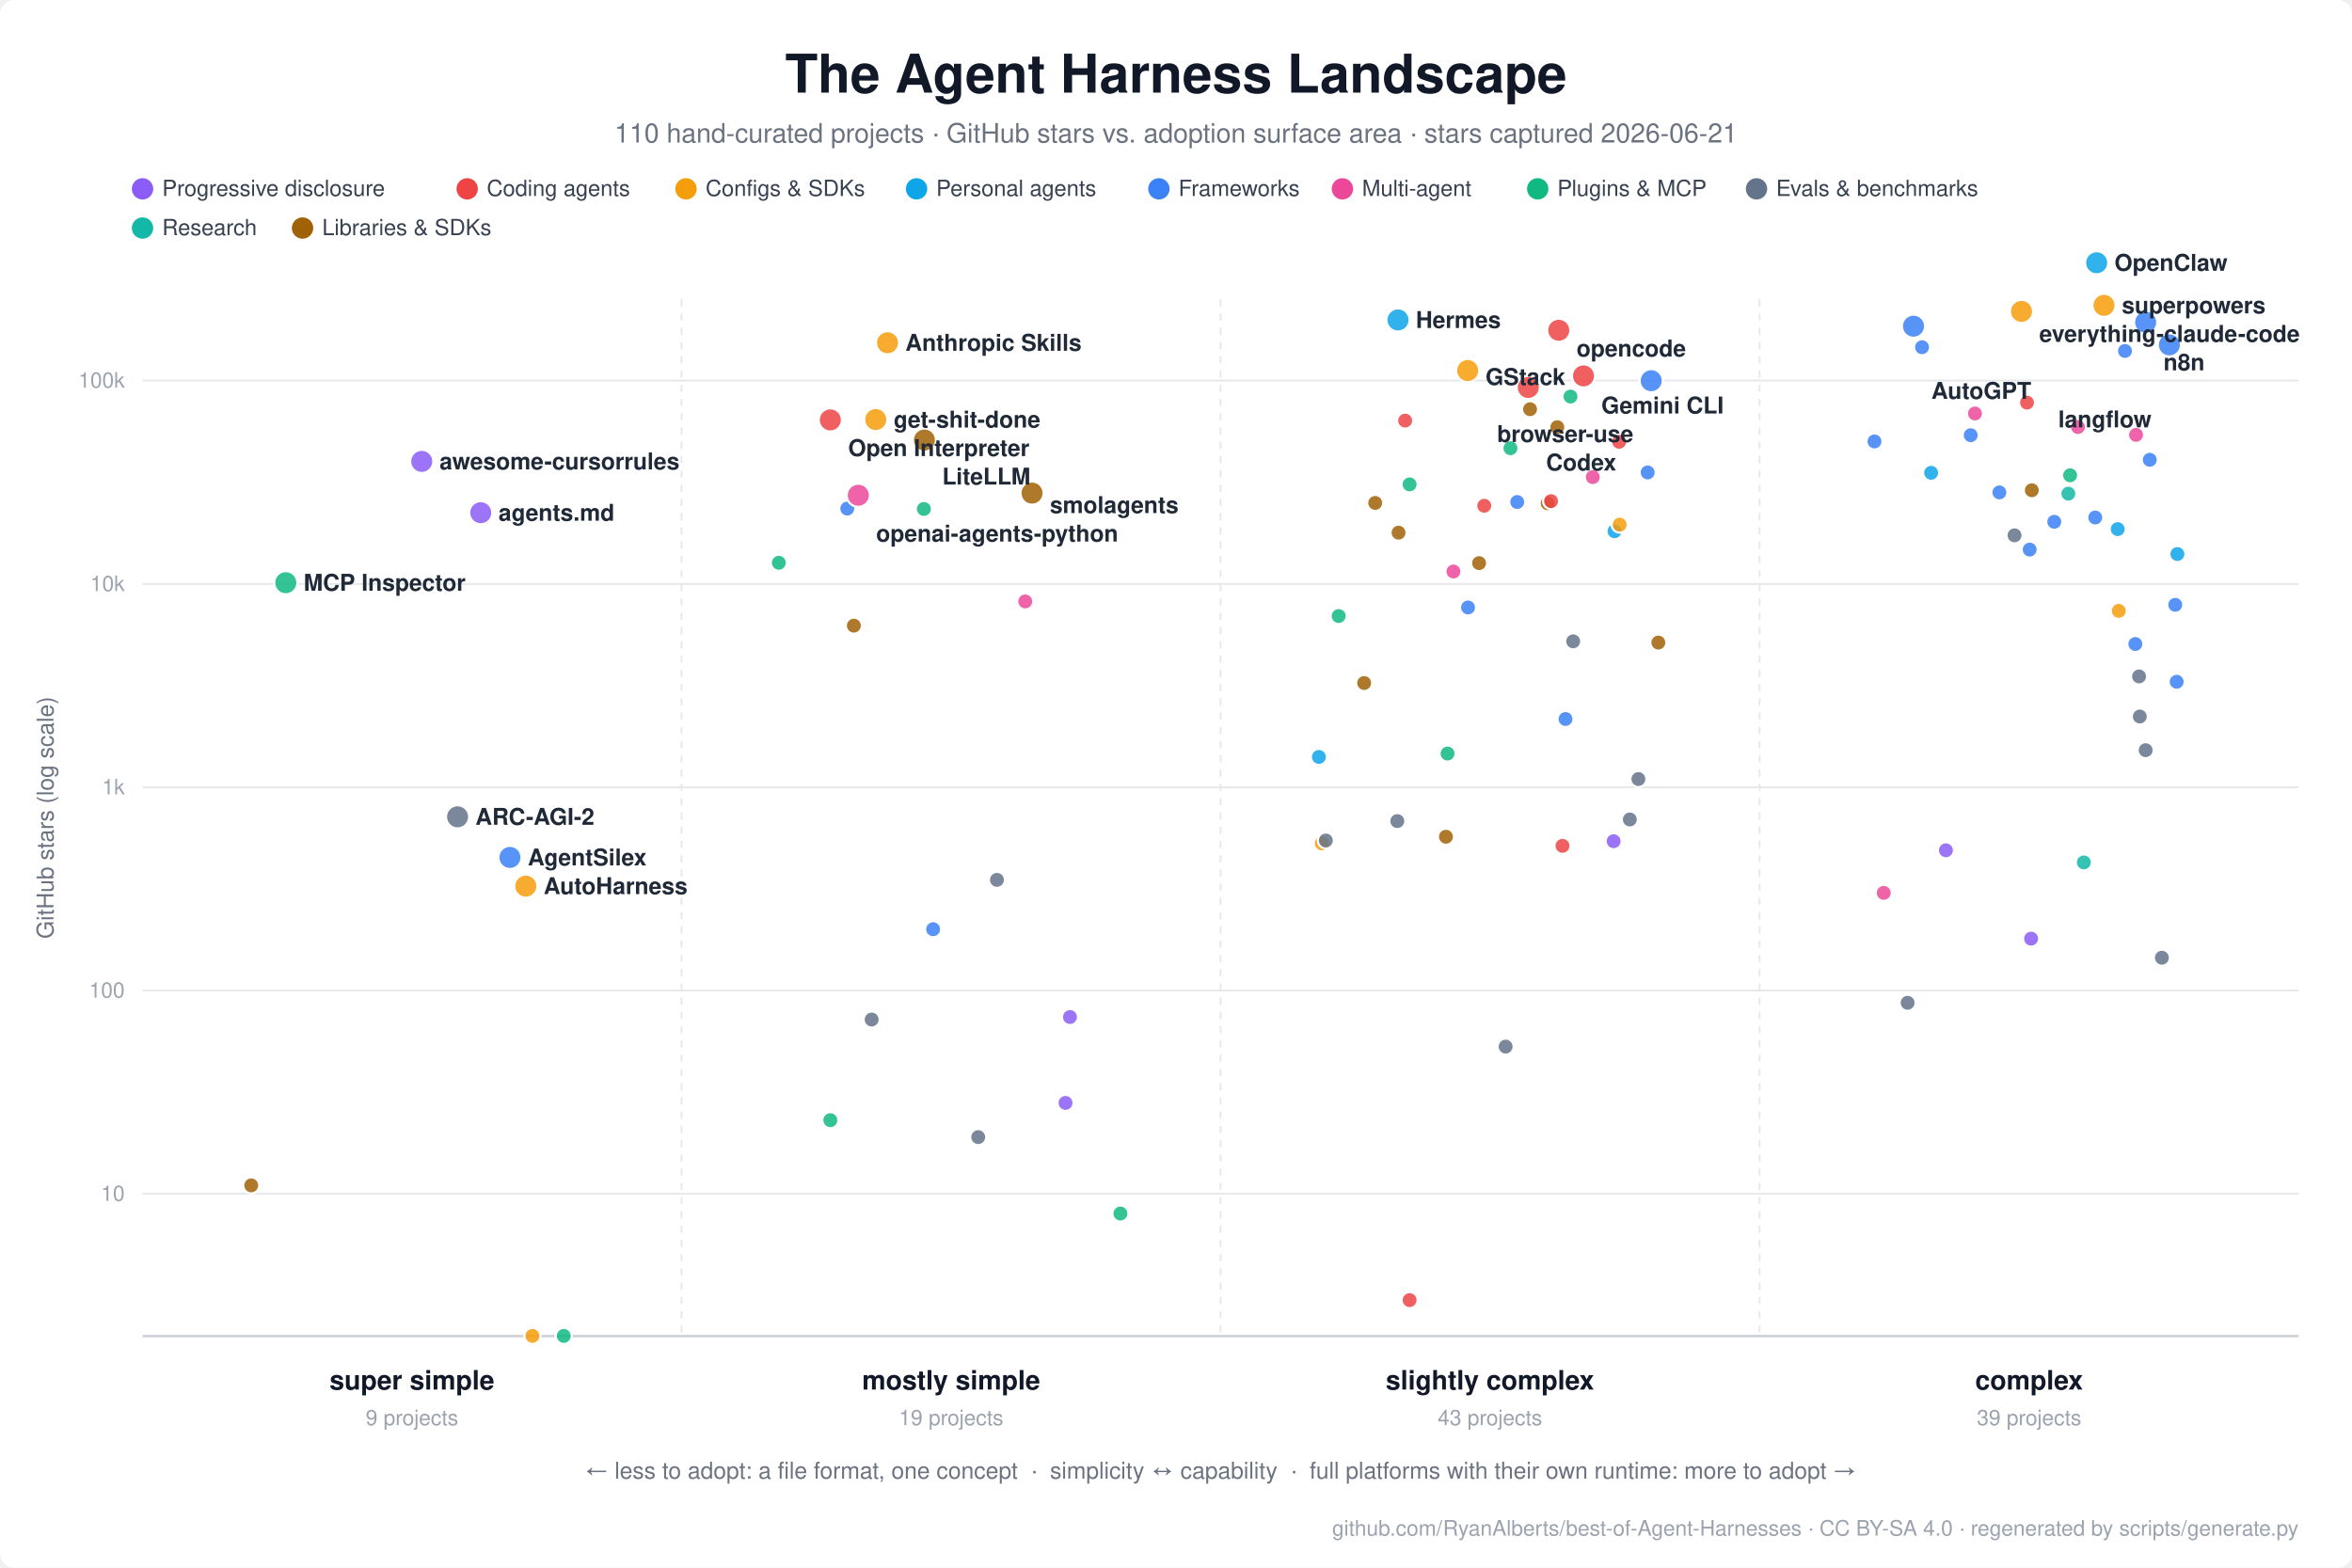
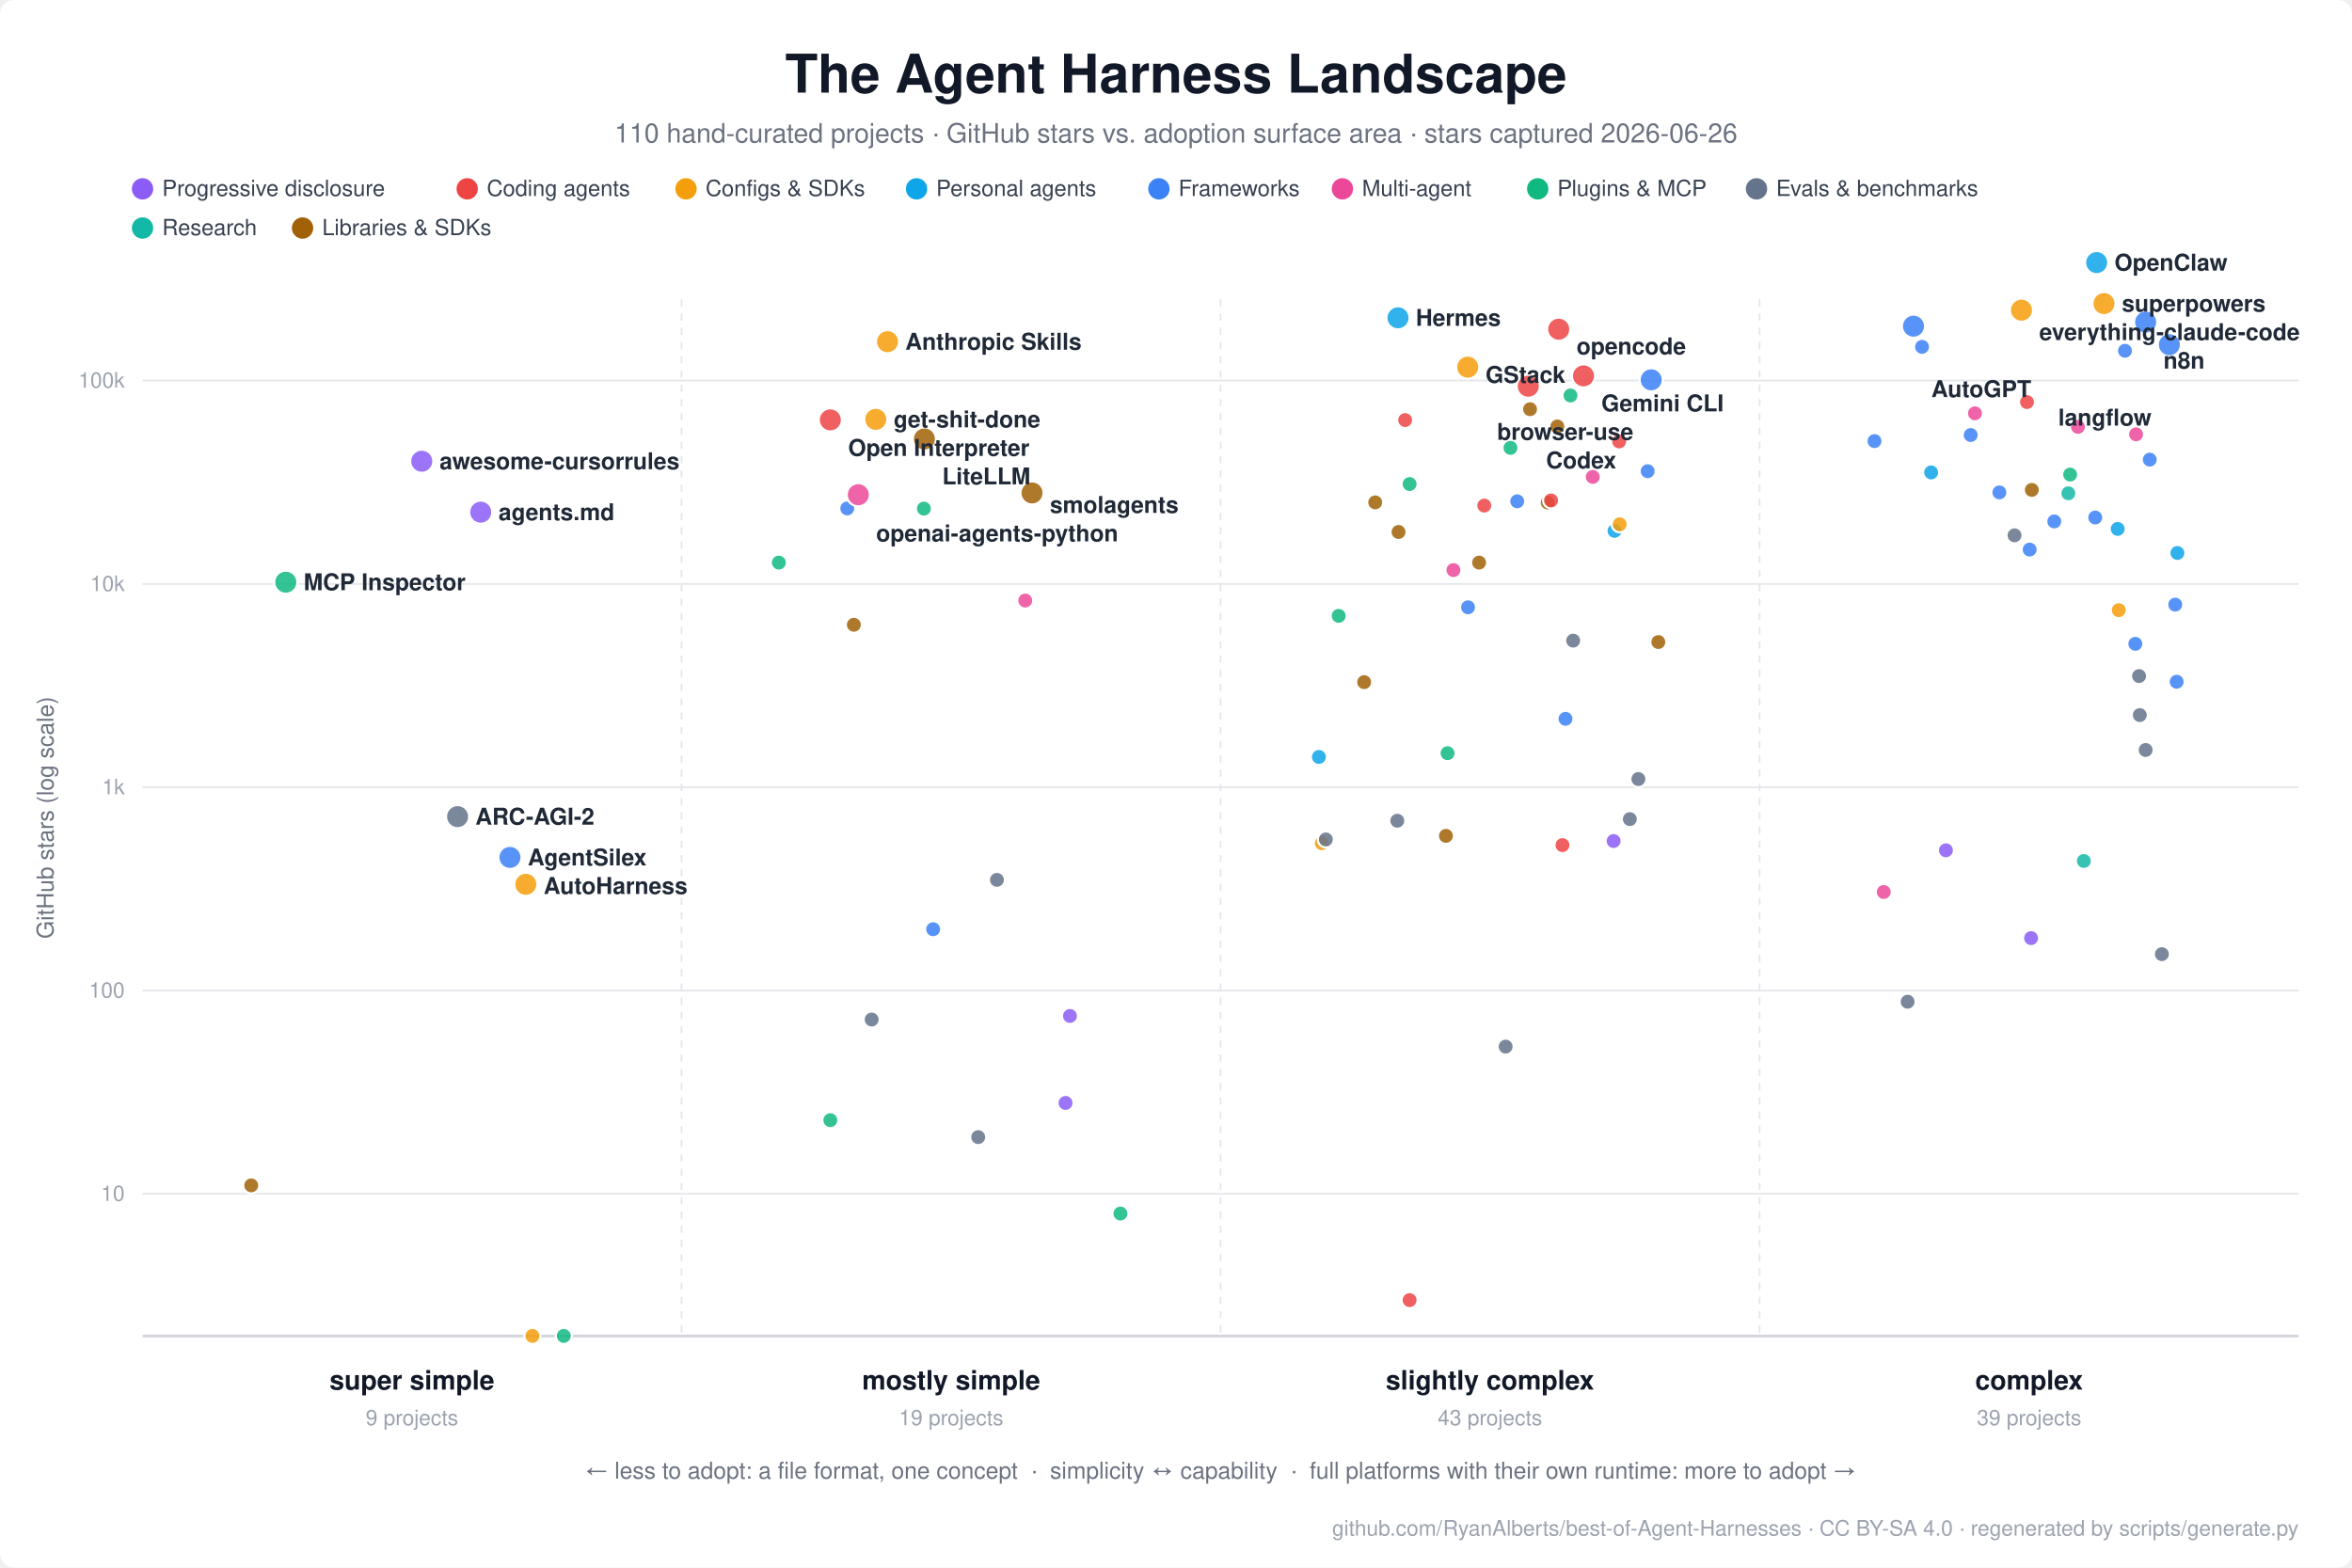
<svg xmlns="http://www.w3.org/2000/svg" viewBox="0 0 1320 880" font-family="-apple-system, 'Segoe UI', Helvetica, Arial, sans-serif">
  <rect width="1320" height="880" fill="#ffffff" rx="8" />
  <text x="660.0" y="52" text-anchor="middle" font-size="30" font-weight="700" fill="#111827">The Agent Harness Landscape</text>
-   <text x="660.0" y="80" text-anchor="middle" font-size="15" fill="#6b7280">110 hand-curated projects · GitHub stars vs. adoption surface area · stars captured 2026-06-21</text>
+   <text x="660.0" y="80" text-anchor="middle" font-size="15" fill="#6b7280">110 hand-curated projects · GitHub stars vs. adoption surface area · stars captured 2026-06-26</text>
  <circle cx="80" cy="106" r="6" fill="#8b5cf6" />
  <text x="91" y="110" font-size="12.5" fill="#374151">Progressive disclosure</text>
  <circle cx="262.2" cy="106" r="6" fill="#ef4444" />
  <text x="273.2" y="110" font-size="12.5" fill="#374151">Coding agents</text>
  <circle cx="385.0" cy="106" r="6" fill="#f59e0b" />
  <text x="396.0" y="110" font-size="12.5" fill="#374151">Configs &amp; SDKs</text>
  <circle cx="514.4" cy="106" r="6" fill="#0ea5e9" />
  <text x="525.4" y="110" font-size="12.5" fill="#374151">Personal agents</text>
  <circle cx="650.4" cy="106" r="6" fill="#3b82f6" />
  <text x="661.4" y="110" font-size="12.5" fill="#374151">Frameworks</text>
  <circle cx="753.4" cy="106" r="6" fill="#ec4899" />
  <text x="764.4" y="110" font-size="12.5" fill="#374151">Multi-agent</text>
  <circle cx="863.0" cy="106" r="6" fill="#10b981" />
  <text x="874.0" y="110" font-size="12.5" fill="#374151">Plugins &amp; MCP</text>
  <circle cx="985.8" cy="106" r="6" fill="#64748b" />
  <text x="996.8" y="110" font-size="12.5" fill="#374151">Evals &amp; benchmarks</text>
  <circle cx="80" cy="128" r="6" fill="#14b8a6" />
  <text x="91" y="132" font-size="12.5" fill="#374151">Research</text>
  <circle cx="169.8" cy="128" r="6" fill="#a16207" />
  <text x="180.8" y="132" font-size="12.5" fill="#374151">Libraries &amp; SDKs</text>
  <line x1="80" y1="670.1" x2="1290" y2="670.1" stroke="#e5e7eb" stroke-width="1" />
  <text x="70" y="674.1" text-anchor="end" font-size="12" fill="#9ca3af">10</text>
  <line x1="80" y1="556.0" x2="1290" y2="556.0" stroke="#e5e7eb" stroke-width="1" />
  <text x="70" y="560.0" text-anchor="end" font-size="12" fill="#9ca3af">100</text>
  <line x1="80" y1="441.9" x2="1290" y2="441.9" stroke="#e5e7eb" stroke-width="1" />
  <text x="70" y="445.9" text-anchor="end" font-size="12" fill="#9ca3af">1k</text>
  <line x1="80" y1="327.8" x2="1290" y2="327.8" stroke="#e5e7eb" stroke-width="1" />
  <text x="70" y="331.8" text-anchor="end" font-size="12" fill="#9ca3af">10k</text>
  <line x1="80" y1="213.6" x2="1290" y2="213.6" stroke="#e5e7eb" stroke-width="1" />
  <text x="70" y="217.6" text-anchor="end" font-size="12" fill="#9ca3af">100k</text>
  <text x="30" y="459" font-size="13" fill="#6b7280" transform="rotate(-90 30 459)" text-anchor="middle">GitHub stars (log scale)</text>
  <text x="231.2" y="780" text-anchor="middle" font-size="15" font-weight="600" fill="#111827">super simple</text>
  <text x="231.2" y="800" text-anchor="middle" font-size="12" fill="#9ca3af">9 projects</text>
  <line x1="382.5" y1="168" x2="382.5" y2="750" stroke="#e5e7eb" stroke-width="1" stroke-dasharray="4 4" />
  <text x="533.8" y="780" text-anchor="middle" font-size="15" font-weight="600" fill="#111827">mostly simple</text>
  <text x="533.8" y="800" text-anchor="middle" font-size="12" fill="#9ca3af">19 projects</text>
  <line x1="685.0" y1="168" x2="685.0" y2="750" stroke="#e5e7eb" stroke-width="1" stroke-dasharray="4 4" />
  <text x="836.2" y="780" text-anchor="middle" font-size="15" font-weight="600" fill="#111827">slightly complex</text>
  <text x="836.2" y="800" text-anchor="middle" font-size="12" fill="#9ca3af">43 projects</text>
  <line x1="987.5" y1="168" x2="987.5" y2="750" stroke="#e5e7eb" stroke-width="1" stroke-dasharray="4 4" />
  <text x="1138.8" y="780" text-anchor="middle" font-size="15" font-weight="600" fill="#111827">complex</text>
  <text x="1138.8" y="800" text-anchor="middle" font-size="12" fill="#9ca3af">39 projects</text>
  <line x1="80" y1="750" x2="1290" y2="750" stroke="#d1d5db" stroke-width="1.5" />
  <text x="685.0" y="830" text-anchor="middle" font-size="13" fill="#6b7280">←  less to adopt: a file format, one concept  ·  simplicity ↔ capability  ·  full platforms with their own runtime: more to adopt  →</text>
  <circle cx="316.4" cy="749.9" r="4.5" fill="#10b981" fill-opacity="0.85" stroke="#ffffff" stroke-width="1.2" />
  <circle cx="298.8" cy="749.9" r="4.5" fill="#f59e0b" fill-opacity="0.85" stroke="#ffffff" stroke-width="1.2" />
  <circle cx="791.1" cy="729.8" r="4.5" fill="#ef4444" fill-opacity="0.85" stroke="#ffffff" stroke-width="1.2" />
  <circle cx="628.8" cy="681.2" r="4.5" fill="#10b981" fill-opacity="0.85" stroke="#ffffff" stroke-width="1.2" />
  <circle cx="141.0" cy="665.4" r="4.5" fill="#a16207" fill-opacity="0.85" stroke="#ffffff" stroke-width="1.2" />
  <circle cx="549.0" cy="638.3" r="4.5" fill="#64748b" fill-opacity="0.85" stroke="#ffffff" stroke-width="1.2" />
  <circle cx="466.0" cy="628.8" r="4.5" fill="#10b981" fill-opacity="0.85" stroke="#ffffff" stroke-width="1.2" />
  <circle cx="598.0" cy="619.1" r="4.5" fill="#8b5cf6" fill-opacity="0.85" stroke="#ffffff" stroke-width="1.2" />
  <circle cx="845.0" cy="587.5" r="4.5" fill="#64748b" fill-opacity="0.85" stroke="#ffffff" stroke-width="1.2" />
  <circle cx="489.2" cy="572.3" r="4.5" fill="#64748b" fill-opacity="0.85" stroke="#ffffff" stroke-width="1.2" />
-   <circle cx="600.5" cy="570.9" r="4.5" fill="#8b5cf6" fill-opacity="0.85" stroke="#ffffff" stroke-width="1.2" />
-   <circle cx="1070.6" cy="562.9" r="4.5" fill="#64748b" fill-opacity="0.85" stroke="#ffffff" stroke-width="1.2" />
-   <circle cx="1213.3" cy="537.6" r="4.5" fill="#64748b" fill-opacity="0.85" stroke="#ffffff" stroke-width="1.2" />
-   <circle cx="1139.9" cy="526.9" r="4.5" fill="#8b5cf6" fill-opacity="0.85" stroke="#ffffff" stroke-width="1.2" />
+   <circle cx="600.5" cy="570.3" r="4.5" fill="#8b5cf6" fill-opacity="0.85" stroke="#ffffff" stroke-width="1.2" />
+   <circle cx="1070.6" cy="562.3" r="4.5" fill="#64748b" fill-opacity="0.85" stroke="#ffffff" stroke-width="1.2" />
+   <circle cx="1213.3" cy="535.6" r="4.5" fill="#64748b" fill-opacity="0.85" stroke="#ffffff" stroke-width="1.2" />
+   <circle cx="1139.9" cy="526.6" r="4.5" fill="#8b5cf6" fill-opacity="0.85" stroke="#ffffff" stroke-width="1.2" />
  <circle cx="523.7" cy="521.6" r="4.5" fill="#3b82f6" fill-opacity="0.85" stroke="#ffffff" stroke-width="1.2" />
-   <circle cx="1057.2" cy="501.2" r="4.5" fill="#ec4899" fill-opacity="0.85" stroke="#ffffff" stroke-width="1.2" />
-   <circle cx="295.1" cy="497.4" r="6.5" fill="#f59e0b" fill-opacity="0.85" stroke="#ffffff" stroke-width="1.2" />
+   <circle cx="1057.2" cy="500.7" r="4.5" fill="#ec4899" fill-opacity="0.85" stroke="#ffffff" stroke-width="1.2" />
+   <circle cx="295.1" cy="496.4" r="6.5" fill="#f59e0b" fill-opacity="0.85" stroke="#ffffff" stroke-width="1.2" />
  <circle cx="559.5" cy="493.9" r="4.5" fill="#64748b" fill-opacity="0.85" stroke="#ffffff" stroke-width="1.2" />
-   <circle cx="1169.5" cy="484.1" r="4.5" fill="#14b8a6" fill-opacity="0.85" stroke="#ffffff" stroke-width="1.2" />
+   <circle cx="1169.5" cy="483.3" r="4.5" fill="#14b8a6" fill-opacity="0.85" stroke="#ffffff" stroke-width="1.2" />
  <circle cx="286.2" cy="481.3" r="6.5" fill="#3b82f6" fill-opacity="0.85" stroke="#ffffff" stroke-width="1.2" />
  <circle cx="1092.1" cy="477.3" r="4.5" fill="#8b5cf6" fill-opacity="0.85" stroke="#ffffff" stroke-width="1.2" />
-   <circle cx="876.9" cy="474.8" r="4.5" fill="#ef4444" fill-opacity="0.85" stroke="#ffffff" stroke-width="1.2" />
-   <circle cx="741.8" cy="473.4" r="4.5" fill="#f59e0b" fill-opacity="0.85" stroke="#ffffff" stroke-width="1.2" />
-   <circle cx="905.6" cy="472.2" r="4.5" fill="#8b5cf6" fill-opacity="0.85" stroke="#ffffff" stroke-width="1.2" />
-   <circle cx="744.1" cy="471.8" r="4.5" fill="#64748b" fill-opacity="0.85" stroke="#ffffff" stroke-width="1.2" />
-   <circle cx="811.5" cy="469.7" r="4.5" fill="#a16207" fill-opacity="0.85" stroke="#ffffff" stroke-width="1.2" />
-   <circle cx="784.2" cy="460.9" r="4.5" fill="#64748b" fill-opacity="0.85" stroke="#ffffff" stroke-width="1.2" />
-   <circle cx="914.7" cy="460.0" r="4.5" fill="#64748b" fill-opacity="0.85" stroke="#ffffff" stroke-width="1.2" />
-   <circle cx="256.8" cy="458.5" r="6.5" fill="#64748b" fill-opacity="0.85" stroke="#ffffff" stroke-width="1.2" />
+   <circle cx="876.9" cy="474.4" r="4.5" fill="#ef4444" fill-opacity="0.85" stroke="#ffffff" stroke-width="1.2" />
+   <circle cx="741.8" cy="473.3" r="4.5" fill="#f59e0b" fill-opacity="0.85" stroke="#ffffff" stroke-width="1.2" />
+   <circle cx="905.6" cy="472.1" r="4.5" fill="#8b5cf6" fill-opacity="0.85" stroke="#ffffff" stroke-width="1.2" />
+   <circle cx="744.1" cy="471.2" r="4.5" fill="#64748b" fill-opacity="0.85" stroke="#ffffff" stroke-width="1.2" />
+   <circle cx="811.5" cy="469.2" r="4.5" fill="#a16207" fill-opacity="0.85" stroke="#ffffff" stroke-width="1.2" />
+   <circle cx="784.2" cy="460.7" r="4.5" fill="#64748b" fill-opacity="0.85" stroke="#ffffff" stroke-width="1.2" />
+   <circle cx="914.7" cy="459.8" r="4.5" fill="#64748b" fill-opacity="0.85" stroke="#ffffff" stroke-width="1.2" />
+   <circle cx="256.8" cy="458.4" r="6.5" fill="#64748b" fill-opacity="0.85" stroke="#ffffff" stroke-width="1.2" />
  <circle cx="919.5" cy="437.3" r="4.5" fill="#64748b" fill-opacity="0.85" stroke="#ffffff" stroke-width="1.2" />
  <circle cx="740.2" cy="424.9" r="4.5" fill="#0ea5e9" fill-opacity="0.85" stroke="#ffffff" stroke-width="1.2" />
-   <circle cx="812.4" cy="423.0" r="4.5" fill="#10b981" fill-opacity="0.85" stroke="#ffffff" stroke-width="1.2" />
-   <circle cx="1204.2" cy="421.1" r="4.5" fill="#64748b" fill-opacity="0.85" stroke="#ffffff" stroke-width="1.2" />
-   <circle cx="878.6" cy="403.6" r="4.5" fill="#3b82f6" fill-opacity="0.85" stroke="#ffffff" stroke-width="1.2" />
-   <circle cx="1200.9" cy="402.2" r="4.5" fill="#64748b" fill-opacity="0.85" stroke="#ffffff" stroke-width="1.2" />
-   <circle cx="765.6" cy="383.4" r="4.5" fill="#a16207" fill-opacity="0.85" stroke="#ffffff" stroke-width="1.2" />
+   <circle cx="812.4" cy="422.8" r="4.5" fill="#10b981" fill-opacity="0.85" stroke="#ffffff" stroke-width="1.2" />
+   <circle cx="1204.2" cy="421.0" r="4.5" fill="#64748b" fill-opacity="0.85" stroke="#ffffff" stroke-width="1.2" />
+   <circle cx="878.6" cy="403.5" r="4.5" fill="#3b82f6" fill-opacity="0.85" stroke="#ffffff" stroke-width="1.2" />
+   <circle cx="1200.9" cy="401.4" r="4.5" fill="#64748b" fill-opacity="0.85" stroke="#ffffff" stroke-width="1.2" />
+   <circle cx="765.6" cy="382.9" r="4.5" fill="#a16207" fill-opacity="0.85" stroke="#ffffff" stroke-width="1.2" />
  <circle cx="1221.6" cy="382.7" r="4.5" fill="#3b82f6" fill-opacity="0.85" stroke="#ffffff" stroke-width="1.2" />
-   <circle cx="1200.5" cy="379.7" r="4.5" fill="#64748b" fill-opacity="0.85" stroke="#ffffff" stroke-width="1.2" />
-   <circle cx="1198.4" cy="361.5" r="4.5" fill="#3b82f6" fill-opacity="0.85" stroke="#ffffff" stroke-width="1.2" />
-   <circle cx="930.7" cy="360.7" r="4.5" fill="#a16207" fill-opacity="0.85" stroke="#ffffff" stroke-width="1.2" />
-   <circle cx="882.9" cy="360.0" r="4.5" fill="#64748b" fill-opacity="0.85" stroke="#ffffff" stroke-width="1.2" />
-   <circle cx="479.2" cy="351.2" r="4.5" fill="#a16207" fill-opacity="0.85" stroke="#ffffff" stroke-width="1.2" />
-   <circle cx="751.3" cy="345.8" r="4.5" fill="#10b981" fill-opacity="0.85" stroke="#ffffff" stroke-width="1.2" />
-   <circle cx="1189.1" cy="342.9" r="4.5" fill="#f59e0b" fill-opacity="0.85" stroke="#ffffff" stroke-width="1.2" />
-   <circle cx="823.9" cy="341.0" r="4.5" fill="#3b82f6" fill-opacity="0.85" stroke="#ffffff" stroke-width="1.2" />
-   <circle cx="1220.8" cy="339.5" r="4.5" fill="#3b82f6" fill-opacity="0.85" stroke="#ffffff" stroke-width="1.2" />
-   <circle cx="575.4" cy="337.6" r="4.5" fill="#ec4899" fill-opacity="0.85" stroke="#ffffff" stroke-width="1.2" />
-   <circle cx="160.4" cy="327.1" r="6.5" fill="#10b981" fill-opacity="0.85" stroke="#ffffff" stroke-width="1.2" />
-   <circle cx="815.7" cy="320.8" r="4.5" fill="#ec4899" fill-opacity="0.85" stroke="#ffffff" stroke-width="1.2" />
-   <circle cx="830.1" cy="316.1" r="4.5" fill="#a16207" fill-opacity="0.85" stroke="#ffffff" stroke-width="1.2" />
-   <circle cx="437.1" cy="315.9" r="4.5" fill="#10b981" fill-opacity="0.85" stroke="#ffffff" stroke-width="1.2" />
-   <circle cx="1222.0" cy="311.0" r="4.5" fill="#0ea5e9" fill-opacity="0.85" stroke="#ffffff" stroke-width="1.2" />
+   <circle cx="1200.5" cy="379.5" r="4.5" fill="#64748b" fill-opacity="0.85" stroke="#ffffff" stroke-width="1.2" />
+   <circle cx="1198.4" cy="361.4" r="4.5" fill="#3b82f6" fill-opacity="0.85" stroke="#ffffff" stroke-width="1.2" />
+   <circle cx="930.7" cy="360.4" r="4.5" fill="#a16207" fill-opacity="0.85" stroke="#ffffff" stroke-width="1.2" />
+   <circle cx="882.9" cy="359.6" r="4.5" fill="#64748b" fill-opacity="0.85" stroke="#ffffff" stroke-width="1.2" />
+   <circle cx="479.2" cy="350.7" r="4.5" fill="#a16207" fill-opacity="0.85" stroke="#ffffff" stroke-width="1.2" />
+   <circle cx="751.3" cy="345.7" r="4.5" fill="#10b981" fill-opacity="0.85" stroke="#ffffff" stroke-width="1.2" />
+   <circle cx="1189.1" cy="342.5" r="4.5" fill="#f59e0b" fill-opacity="0.85" stroke="#ffffff" stroke-width="1.2" />
+   <circle cx="823.9" cy="340.9" r="4.5" fill="#3b82f6" fill-opacity="0.85" stroke="#ffffff" stroke-width="1.2" />
+   <circle cx="1220.8" cy="339.4" r="4.5" fill="#3b82f6" fill-opacity="0.85" stroke="#ffffff" stroke-width="1.2" />
+   <circle cx="575.4" cy="337.1" r="4.5" fill="#ec4899" fill-opacity="0.85" stroke="#ffffff" stroke-width="1.2" />
+   <circle cx="160.4" cy="326.8" r="6.5" fill="#10b981" fill-opacity="0.85" stroke="#ffffff" stroke-width="1.2" />
+   <circle cx="815.7" cy="320.0" r="4.5" fill="#ec4899" fill-opacity="0.85" stroke="#ffffff" stroke-width="1.2" />
+   <circle cx="437.1" cy="315.8" r="4.5" fill="#10b981" fill-opacity="0.85" stroke="#ffffff" stroke-width="1.2" />
+   <circle cx="830.1" cy="315.8" r="4.5" fill="#a16207" fill-opacity="0.85" stroke="#ffffff" stroke-width="1.2" />
+   <circle cx="1222.0" cy="310.4" r="4.5" fill="#0ea5e9" fill-opacity="0.85" stroke="#ffffff" stroke-width="1.2" />
  <circle cx="1139.1" cy="308.5" r="4.5" fill="#3b82f6" fill-opacity="0.85" stroke="#ffffff" stroke-width="1.2" />
  <circle cx="1130.6" cy="300.5" r="4.5" fill="#64748b" fill-opacity="0.85" stroke="#ffffff" stroke-width="1.2" />
-   <circle cx="784.9" cy="299.0" r="4.5" fill="#a16207" fill-opacity="0.85" stroke="#ffffff" stroke-width="1.2" />
-   <circle cx="906.1" cy="298.2" r="4.5" fill="#0ea5e9" fill-opacity="0.85" stroke="#ffffff" stroke-width="1.2" />
-   <circle cx="1188.5" cy="297.0" r="4.5" fill="#0ea5e9" fill-opacity="0.85" stroke="#ffffff" stroke-width="1.2" />
-   <circle cx="909.0" cy="294.5" r="4.5" fill="#f59e0b" fill-opacity="0.85" stroke="#ffffff" stroke-width="1.2" />
-   <circle cx="1152.9" cy="292.9" r="4.5" fill="#3b82f6" fill-opacity="0.85" stroke="#ffffff" stroke-width="1.2" />
+   <circle cx="784.9" cy="298.6" r="4.5" fill="#a16207" fill-opacity="0.85" stroke="#ffffff" stroke-width="1.2" />
+   <circle cx="906.1" cy="298.0" r="4.5" fill="#0ea5e9" fill-opacity="0.85" stroke="#ffffff" stroke-width="1.2" />
+   <circle cx="1188.5" cy="296.9" r="4.5" fill="#0ea5e9" fill-opacity="0.85" stroke="#ffffff" stroke-width="1.2" />
+   <circle cx="909.0" cy="294.3" r="4.5" fill="#f59e0b" fill-opacity="0.85" stroke="#ffffff" stroke-width="1.2" />
+   <circle cx="1152.9" cy="292.7" r="4.5" fill="#3b82f6" fill-opacity="0.85" stroke="#ffffff" stroke-width="1.2" />
  <circle cx="1175.9" cy="290.5" r="4.5" fill="#3b82f6" fill-opacity="0.85" stroke="#ffffff" stroke-width="1.2" />
-   <circle cx="269.8" cy="287.8" r="6.5" fill="#8b5cf6" fill-opacity="0.85" stroke="#ffffff" stroke-width="1.2" />
-   <circle cx="518.5" cy="285.7" r="4.5" fill="#10b981" fill-opacity="0.85" stroke="#ffffff" stroke-width="1.2" />
-   <circle cx="475.5" cy="285.5" r="4.5" fill="#3b82f6" fill-opacity="0.85" stroke="#ffffff" stroke-width="1.2" />
-   <circle cx="833.0" cy="283.9" r="4.5" fill="#ef4444" fill-opacity="0.85" stroke="#ffffff" stroke-width="1.2" />
-   <circle cx="868.6" cy="282.5" r="4.5" fill="#a16207" fill-opacity="0.85" stroke="#ffffff" stroke-width="1.2" />
-   <circle cx="771.8" cy="282.3" r="4.5" fill="#a16207" fill-opacity="0.85" stroke="#ffffff" stroke-width="1.2" />
-   <circle cx="851.5" cy="281.8" r="4.5" fill="#3b82f6" fill-opacity="0.85" stroke="#ffffff" stroke-width="1.2" />
-   <circle cx="870.5" cy="281.3" r="4.5" fill="#ef4444" fill-opacity="0.85" stroke="#ffffff" stroke-width="1.2" />
-   <circle cx="481.7" cy="278.0" r="6.5" fill="#ec4899" fill-opacity="0.85" stroke="#ffffff" stroke-width="1.2" />
-   <circle cx="1160.8" cy="277.1" r="4.5" fill="#14b8a6" fill-opacity="0.85" stroke="#ffffff" stroke-width="1.2" />
-   <circle cx="579.2" cy="276.8" r="6.5" fill="#a16207" fill-opacity="0.85" stroke="#ffffff" stroke-width="1.2" />
+   <circle cx="269.8" cy="287.5" r="6.5" fill="#8b5cf6" fill-opacity="0.85" stroke="#ffffff" stroke-width="1.2" />
+   <circle cx="518.5" cy="285.5" r="4.5" fill="#10b981" fill-opacity="0.85" stroke="#ffffff" stroke-width="1.2" />
+   <circle cx="475.5" cy="285.4" r="4.5" fill="#3b82f6" fill-opacity="0.85" stroke="#ffffff" stroke-width="1.2" />
+   <circle cx="833.0" cy="283.8" r="4.5" fill="#ef4444" fill-opacity="0.85" stroke="#ffffff" stroke-width="1.2" />
+   <circle cx="868.6" cy="282.1" r="4.5" fill="#a16207" fill-opacity="0.85" stroke="#ffffff" stroke-width="1.2" />
+   <circle cx="771.8" cy="282.0" r="4.5" fill="#a16207" fill-opacity="0.85" stroke="#ffffff" stroke-width="1.2" />
+   <circle cx="851.5" cy="281.4" r="4.5" fill="#3b82f6" fill-opacity="0.85" stroke="#ffffff" stroke-width="1.2" />
+   <circle cx="870.5" cy="280.9" r="4.5" fill="#ef4444" fill-opacity="0.85" stroke="#ffffff" stroke-width="1.2" />
+   <circle cx="481.7" cy="277.7" r="6.5" fill="#ec4899" fill-opacity="0.85" stroke="#ffffff" stroke-width="1.2" />
+   <circle cx="1160.8" cy="276.9" r="4.5" fill="#14b8a6" fill-opacity="0.85" stroke="#ffffff" stroke-width="1.2" />
+   <circle cx="579.2" cy="276.7" r="6.5" fill="#a16207" fill-opacity="0.85" stroke="#ffffff" stroke-width="1.2" />
  <circle cx="1122.1" cy="276.4" r="4.5" fill="#3b82f6" fill-opacity="0.85" stroke="#ffffff" stroke-width="1.2" />
-   <circle cx="1140.3" cy="275.2" r="4.5" fill="#a16207" fill-opacity="0.85" stroke="#ffffff" stroke-width="1.2" />
-   <circle cx="791.1" cy="271.9" r="4.5" fill="#10b981" fill-opacity="0.85" stroke="#ffffff" stroke-width="1.2" />
-   <circle cx="893.9" cy="267.8" r="4.5" fill="#ec4899" fill-opacity="0.85" stroke="#ffffff" stroke-width="1.2" />
-   <circle cx="1161.8" cy="266.8" r="4.5" fill="#10b981" fill-opacity="0.85" stroke="#ffffff" stroke-width="1.2" />
-   <circle cx="1083.8" cy="265.4" r="4.5" fill="#0ea5e9" fill-opacity="0.85" stroke="#ffffff" stroke-width="1.2" />
-   <circle cx="924.7" cy="265.2" r="4.5" fill="#3b82f6" fill-opacity="0.85" stroke="#ffffff" stroke-width="1.2" />
-   <circle cx="236.7" cy="259.0" r="6.5" fill="#8b5cf6" fill-opacity="0.85" stroke="#ffffff" stroke-width="1.2" />
-   <circle cx="1206.5" cy="258.1" r="4.5" fill="#3b82f6" fill-opacity="0.85" stroke="#ffffff" stroke-width="1.2" />
-   <circle cx="847.7" cy="251.6" r="4.5" fill="#10b981" fill-opacity="0.85" stroke="#ffffff" stroke-width="1.2" />
-   <circle cx="908.7" cy="248.0" r="4.5" fill="#ef4444" fill-opacity="0.85" stroke="#ffffff" stroke-width="1.2" />
-   <circle cx="1052.0" cy="247.8" r="4.5" fill="#3b82f6" fill-opacity="0.85" stroke="#ffffff" stroke-width="1.2" />
-   <circle cx="518.8" cy="247.0" r="6.5" fill="#a16207" fill-opacity="0.85" stroke="#ffffff" stroke-width="1.2" />
-   <circle cx="1106.0" cy="244.3" r="4.5" fill="#3b82f6" fill-opacity="0.85" stroke="#ffffff" stroke-width="1.2" />
-   <circle cx="1198.8" cy="244.1" r="4.5" fill="#ec4899" fill-opacity="0.85" stroke="#ffffff" stroke-width="1.2" />
-   <circle cx="874.0" cy="239.8" r="4.5" fill="#a16207" fill-opacity="0.85" stroke="#ffffff" stroke-width="1.2" />
-   <circle cx="1166.2" cy="239.7" r="4.5" fill="#ec4899" fill-opacity="0.85" stroke="#ffffff" stroke-width="1.2" />
-   <circle cx="788.6" cy="236.1" r="4.5" fill="#ef4444" fill-opacity="0.85" stroke="#ffffff" stroke-width="1.2" />
+   <circle cx="1140.3" cy="275.0" r="4.5" fill="#a16207" fill-opacity="0.85" stroke="#ffffff" stroke-width="1.2" />
+   <circle cx="791.1" cy="271.7" r="4.5" fill="#10b981" fill-opacity="0.85" stroke="#ffffff" stroke-width="1.2" />
+   <circle cx="893.9" cy="267.7" r="4.5" fill="#ec4899" fill-opacity="0.85" stroke="#ffffff" stroke-width="1.2" />
+   <circle cx="1161.8" cy="266.4" r="4.5" fill="#10b981" fill-opacity="0.85" stroke="#ffffff" stroke-width="1.2" />
+   <circle cx="1083.8" cy="265.2" r="4.5" fill="#0ea5e9" fill-opacity="0.85" stroke="#ffffff" stroke-width="1.2" />
+   <circle cx="924.7" cy="264.5" r="4.5" fill="#3b82f6" fill-opacity="0.85" stroke="#ffffff" stroke-width="1.2" />
+   <circle cx="236.7" cy="258.9" r="6.5" fill="#8b5cf6" fill-opacity="0.85" stroke="#ffffff" stroke-width="1.2" />
+   <circle cx="1206.5" cy="258.0" r="4.5" fill="#3b82f6" fill-opacity="0.85" stroke="#ffffff" stroke-width="1.2" />
+   <circle cx="847.7" cy="251.4" r="4.5" fill="#10b981" fill-opacity="0.85" stroke="#ffffff" stroke-width="1.2" />
+   <circle cx="908.7" cy="247.8" r="4.5" fill="#ef4444" fill-opacity="0.85" stroke="#ffffff" stroke-width="1.2" />
+   <circle cx="1052.0" cy="247.6" r="4.5" fill="#3b82f6" fill-opacity="0.85" stroke="#ffffff" stroke-width="1.2" />
+   <circle cx="518.8" cy="246.4" r="6.5" fill="#a16207" fill-opacity="0.85" stroke="#ffffff" stroke-width="1.2" />
+   <circle cx="1106.0" cy="244.2" r="4.5" fill="#3b82f6" fill-opacity="0.85" stroke="#ffffff" stroke-width="1.2" />
+   <circle cx="1198.8" cy="243.8" r="4.5" fill="#ec4899" fill-opacity="0.85" stroke="#ffffff" stroke-width="1.2" />
+   <circle cx="1166.2" cy="239.6" r="4.5" fill="#ec4899" fill-opacity="0.85" stroke="#ffffff" stroke-width="1.2" />
+   <circle cx="874.0" cy="239.4" r="4.5" fill="#a16207" fill-opacity="0.85" stroke="#ffffff" stroke-width="1.2" />
+   <circle cx="788.6" cy="235.8" r="4.5" fill="#ef4444" fill-opacity="0.85" stroke="#ffffff" stroke-width="1.2" />
  <circle cx="466.0" cy="235.7" r="6.5" fill="#ef4444" fill-opacity="0.85" stroke="#ffffff" stroke-width="1.2" />
-   <circle cx="491.5" cy="235.5" r="6.5" fill="#f59e0b" fill-opacity="0.85" stroke="#ffffff" stroke-width="1.2" />
-   <circle cx="1108.4" cy="232.1" r="4.5" fill="#ec4899" fill-opacity="0.85" stroke="#ffffff" stroke-width="1.2" />
+   <circle cx="491.5" cy="235.4" r="6.5" fill="#f59e0b" fill-opacity="0.85" stroke="#ffffff" stroke-width="1.2" />
+   <circle cx="1108.4" cy="232.0" r="4.5" fill="#ec4899" fill-opacity="0.85" stroke="#ffffff" stroke-width="1.2" />
  <circle cx="858.7" cy="229.7" r="4.5" fill="#a16207" fill-opacity="0.85" stroke="#ffffff" stroke-width="1.2" />
-   <circle cx="1137.6" cy="226.0" r="4.5" fill="#ef4444" fill-opacity="0.85" stroke="#ffffff" stroke-width="1.2" />
-   <circle cx="881.4" cy="222.6" r="4.5" fill="#10b981" fill-opacity="0.85" stroke="#ffffff" stroke-width="1.2" />
-   <circle cx="857.7" cy="217.5" r="6.5" fill="#ef4444" fill-opacity="0.85" stroke="#ffffff" stroke-width="1.2" />
-   <circle cx="926.7" cy="213.7" r="6.5" fill="#3b82f6" fill-opacity="0.85" stroke="#ffffff" stroke-width="1.2" />
+   <circle cx="1137.6" cy="225.7" r="4.5" fill="#ef4444" fill-opacity="0.85" stroke="#ffffff" stroke-width="1.2" />
+   <circle cx="881.4" cy="222.0" r="4.5" fill="#10b981" fill-opacity="0.85" stroke="#ffffff" stroke-width="1.2" />
+   <circle cx="857.7" cy="216.8" r="6.5" fill="#ef4444" fill-opacity="0.85" stroke="#ffffff" stroke-width="1.2" />
+   <circle cx="926.7" cy="213.2" r="6.5" fill="#3b82f6" fill-opacity="0.85" stroke="#ffffff" stroke-width="1.2" />
  <circle cx="888.7" cy="211.0" r="6.5" fill="#ef4444" fill-opacity="0.85" stroke="#ffffff" stroke-width="1.2" />
-   <circle cx="823.7" cy="208.0" r="6.5" fill="#f59e0b" fill-opacity="0.85" stroke="#ffffff" stroke-width="1.2" />
-   <circle cx="1192.6" cy="197.0" r="4.5" fill="#3b82f6" fill-opacity="0.85" stroke="#ffffff" stroke-width="1.2" />
-   <circle cx="1078.7" cy="194.9" r="4.5" fill="#3b82f6" fill-opacity="0.85" stroke="#ffffff" stroke-width="1.2" />
-   <circle cx="1217.5" cy="193.6" r="6.5" fill="#3b82f6" fill-opacity="0.85" stroke="#ffffff" stroke-width="1.2" />
-   <circle cx="498.1" cy="192.4" r="6.5" fill="#f59e0b" fill-opacity="0.85" stroke="#ffffff" stroke-width="1.2" />
-   <circle cx="874.8" cy="185.4" r="6.5" fill="#ef4444" fill-opacity="0.85" stroke="#ffffff" stroke-width="1.2" />
+   <circle cx="823.7" cy="206.1" r="6.5" fill="#f59e0b" fill-opacity="0.85" stroke="#ffffff" stroke-width="1.2" />
+   <circle cx="1192.6" cy="196.9" r="4.5" fill="#3b82f6" fill-opacity="0.85" stroke="#ffffff" stroke-width="1.2" />
+   <circle cx="1078.7" cy="194.7" r="4.5" fill="#3b82f6" fill-opacity="0.85" stroke="#ffffff" stroke-width="1.2" />
+   <circle cx="1217.5" cy="193.5" r="6.5" fill="#3b82f6" fill-opacity="0.85" stroke="#ffffff" stroke-width="1.2" />
+   <circle cx="498.1" cy="191.8" r="6.5" fill="#f59e0b" fill-opacity="0.85" stroke="#ffffff" stroke-width="1.2" />
+   <circle cx="874.8" cy="184.8" r="6.5" fill="#ef4444" fill-opacity="0.85" stroke="#ffffff" stroke-width="1.2" />
  <circle cx="1073.9" cy="183.1" r="6.5" fill="#3b82f6" fill-opacity="0.85" stroke="#ffffff" stroke-width="1.2" />
-   <circle cx="1204.2" cy="180.9" r="6.5" fill="#3b82f6" fill-opacity="0.85" stroke="#ffffff" stroke-width="1.2" />
-   <circle cx="784.6" cy="179.6" r="6.5" fill="#0ea5e9" fill-opacity="0.85" stroke="#ffffff" stroke-width="1.2" />
-   <circle cx="1134.5" cy="174.8" r="6.5" fill="#f59e0b" fill-opacity="0.85" stroke="#ffffff" stroke-width="1.2" />
-   <circle cx="1180.8" cy="171.4" r="6.5" fill="#f59e0b" fill-opacity="0.85" stroke="#ffffff" stroke-width="1.2" />
-   <circle cx="1176.7" cy="147.5" r="6.5" fill="#0ea5e9" fill-opacity="0.85" stroke="#ffffff" stroke-width="1.2" />
-   <text x="246.7" y="263.5" text-anchor="start" font-size="13" font-weight="600" fill="#1f2937">awesome-cursorrules</text>
-   <text x="279.8" y="292.3" text-anchor="start" font-size="13" font-weight="600" fill="#1f2937">agents.md</text>
-   <text x="170.4" y="331.6" text-anchor="start" font-size="13" font-weight="600" fill="#1f2937">MCP Inspector</text>
-   <text x="266.8" y="463.0" text-anchor="start" font-size="13" font-weight="600" fill="#1f2937">ARC-AGI-2</text>
+   <circle cx="1204.2" cy="180.8" r="6.5" fill="#3b82f6" fill-opacity="0.85" stroke="#ffffff" stroke-width="1.2" />
+   <circle cx="784.6" cy="178.4" r="6.5" fill="#0ea5e9" fill-opacity="0.85" stroke="#ffffff" stroke-width="1.2" />
+   <circle cx="1134.5" cy="174.1" r="6.5" fill="#f59e0b" fill-opacity="0.85" stroke="#ffffff" stroke-width="1.2" />
+   <circle cx="1180.8" cy="170.4" r="6.5" fill="#f59e0b" fill-opacity="0.85" stroke="#ffffff" stroke-width="1.2" />
+   <circle cx="1176.7" cy="147.4" r="6.5" fill="#0ea5e9" fill-opacity="0.85" stroke="#ffffff" stroke-width="1.2" />
+   <text x="246.7" y="263.4" text-anchor="start" font-size="13" font-weight="600" fill="#1f2937">awesome-cursorrules</text>
+   <text x="279.8" y="292.0" text-anchor="start" font-size="13" font-weight="600" fill="#1f2937">agents.md</text>
+   <text x="170.4" y="331.3" text-anchor="start" font-size="13" font-weight="600" fill="#1f2937">MCP Inspector</text>
+   <text x="266.8" y="462.9" text-anchor="start" font-size="13" font-weight="600" fill="#1f2937">ARC-AGI-2</text>
  <text x="296.2" y="485.8" text-anchor="start" font-size="13" font-weight="600" fill="#1f2937">AgentSilex</text>
-   <text x="305.1" y="501.9" text-anchor="start" font-size="13" font-weight="600" fill="#1f2937">AutoHarness</text>
-   <text x="508.1" y="196.9" text-anchor="start" font-size="13" font-weight="600" fill="#1f2937">Anthropic Skills</text>
-   <text x="501.5" y="240.0" text-anchor="start" font-size="13" font-weight="600" fill="#1f2937">get-shit-done</text>
-   <text x="476.0" y="256.0" text-anchor="start" font-size="13" font-weight="600" fill="#1f2937">Open Interpreter</text>
-   <text x="528.8" y="272.0" text-anchor="start" font-size="13" font-weight="600" fill="#1f2937">LiteLLM</text>
-   <text x="589.2" y="288.0" text-anchor="start" font-size="13" font-weight="600" fill="#1f2937">smolagents</text>
-   <text x="491.7" y="304.0" text-anchor="start" font-size="13" font-weight="600" fill="#1f2937">openai-agents-python</text>
-   <text x="794.6" y="184.1" text-anchor="start" font-size="13" font-weight="600" fill="#1f2937">Hermes</text>
-   <text x="884.8" y="200.1" text-anchor="start" font-size="13" font-weight="600" fill="#1f2937">opencode</text>
-   <text x="833.7" y="216.1" text-anchor="start" font-size="13" font-weight="600" fill="#1f2937">GStack</text>
-   <text x="898.7" y="232.1" text-anchor="start" font-size="13" font-weight="600" fill="#1f2937">Gemini CLI</text>
-   <text x="916.7" y="248.1" text-anchor="end" font-size="13" font-weight="600" fill="#1f2937">browser-use</text>
-   <text x="867.7" y="264.1" text-anchor="start" font-size="13" font-weight="600" fill="#1f2937">Codex</text>
-   <text x="1186.7" y="152.0" text-anchor="start" font-size="13" font-weight="600" fill="#1f2937">OpenClaw</text>
-   <text x="1190.8" y="175.9" text-anchor="start" font-size="13" font-weight="600" fill="#1f2937">superpowers</text>
-   <text x="1144.5" y="191.9" text-anchor="start" font-size="13" font-weight="600" fill="#1f2937">everything-claude-code</text>
-   <text x="1214.2" y="207.9" text-anchor="start" font-size="13" font-weight="600" fill="#1f2937">n8n</text>
-   <text x="1083.9" y="223.9" text-anchor="start" font-size="13" font-weight="600" fill="#1f2937">AutoGPT</text>
-   <text x="1207.5" y="239.9" text-anchor="end" font-size="13" font-weight="600" fill="#1f2937">langflow</text>
+   <text x="305.1" y="501.8" text-anchor="start" font-size="13" font-weight="600" fill="#1f2937">AutoHarness</text>
+   <text x="508.1" y="196.3" text-anchor="start" font-size="13" font-weight="600" fill="#1f2937">Anthropic Skills</text>
+   <text x="501.5" y="239.9" text-anchor="start" font-size="13" font-weight="600" fill="#1f2937">get-shit-done</text>
+   <text x="476.0" y="255.9" text-anchor="start" font-size="13" font-weight="600" fill="#1f2937">Open Interpreter</text>
+   <text x="528.8" y="271.9" text-anchor="start" font-size="13" font-weight="600" fill="#1f2937">LiteLLM</text>
+   <text x="589.2" y="287.9" text-anchor="start" font-size="13" font-weight="600" fill="#1f2937">smolagents</text>
+   <text x="491.7" y="303.9" text-anchor="start" font-size="13" font-weight="600" fill="#1f2937">openai-agents-python</text>
+   <text x="794.6" y="182.9" text-anchor="start" font-size="13" font-weight="600" fill="#1f2937">Hermes</text>
+   <text x="884.8" y="198.9" text-anchor="start" font-size="13" font-weight="600" fill="#1f2937">opencode</text>
+   <text x="833.7" y="214.9" text-anchor="start" font-size="13" font-weight="600" fill="#1f2937">GStack</text>
+   <text x="898.7" y="230.9" text-anchor="start" font-size="13" font-weight="600" fill="#1f2937">Gemini CLI</text>
+   <text x="916.7" y="246.9" text-anchor="end" font-size="13" font-weight="600" fill="#1f2937">browser-use</text>
+   <text x="867.7" y="262.9" text-anchor="start" font-size="13" font-weight="600" fill="#1f2937">Codex</text>
+   <text x="1186.7" y="151.9" text-anchor="start" font-size="13" font-weight="600" fill="#1f2937">OpenClaw</text>
+   <text x="1190.8" y="174.9" text-anchor="start" font-size="13" font-weight="600" fill="#1f2937">superpowers</text>
+   <text x="1144.5" y="190.9" text-anchor="start" font-size="13" font-weight="600" fill="#1f2937">everything-claude-code</text>
+   <text x="1214.2" y="206.9" text-anchor="start" font-size="13" font-weight="600" fill="#1f2937">n8n</text>
+   <text x="1083.9" y="222.9" text-anchor="start" font-size="13" font-weight="600" fill="#1f2937">AutoGPT</text>
+   <text x="1207.5" y="238.9" text-anchor="end" font-size="13" font-weight="600" fill="#1f2937">langflow</text>
  <text x="1290" y="862" text-anchor="end" font-size="12" fill="#9ca3af">github.com/RyanAlberts/best-of-Agent-Harnesses · CC BY-SA 4.0 · regenerated by scripts/generate.py</text>
</svg>
